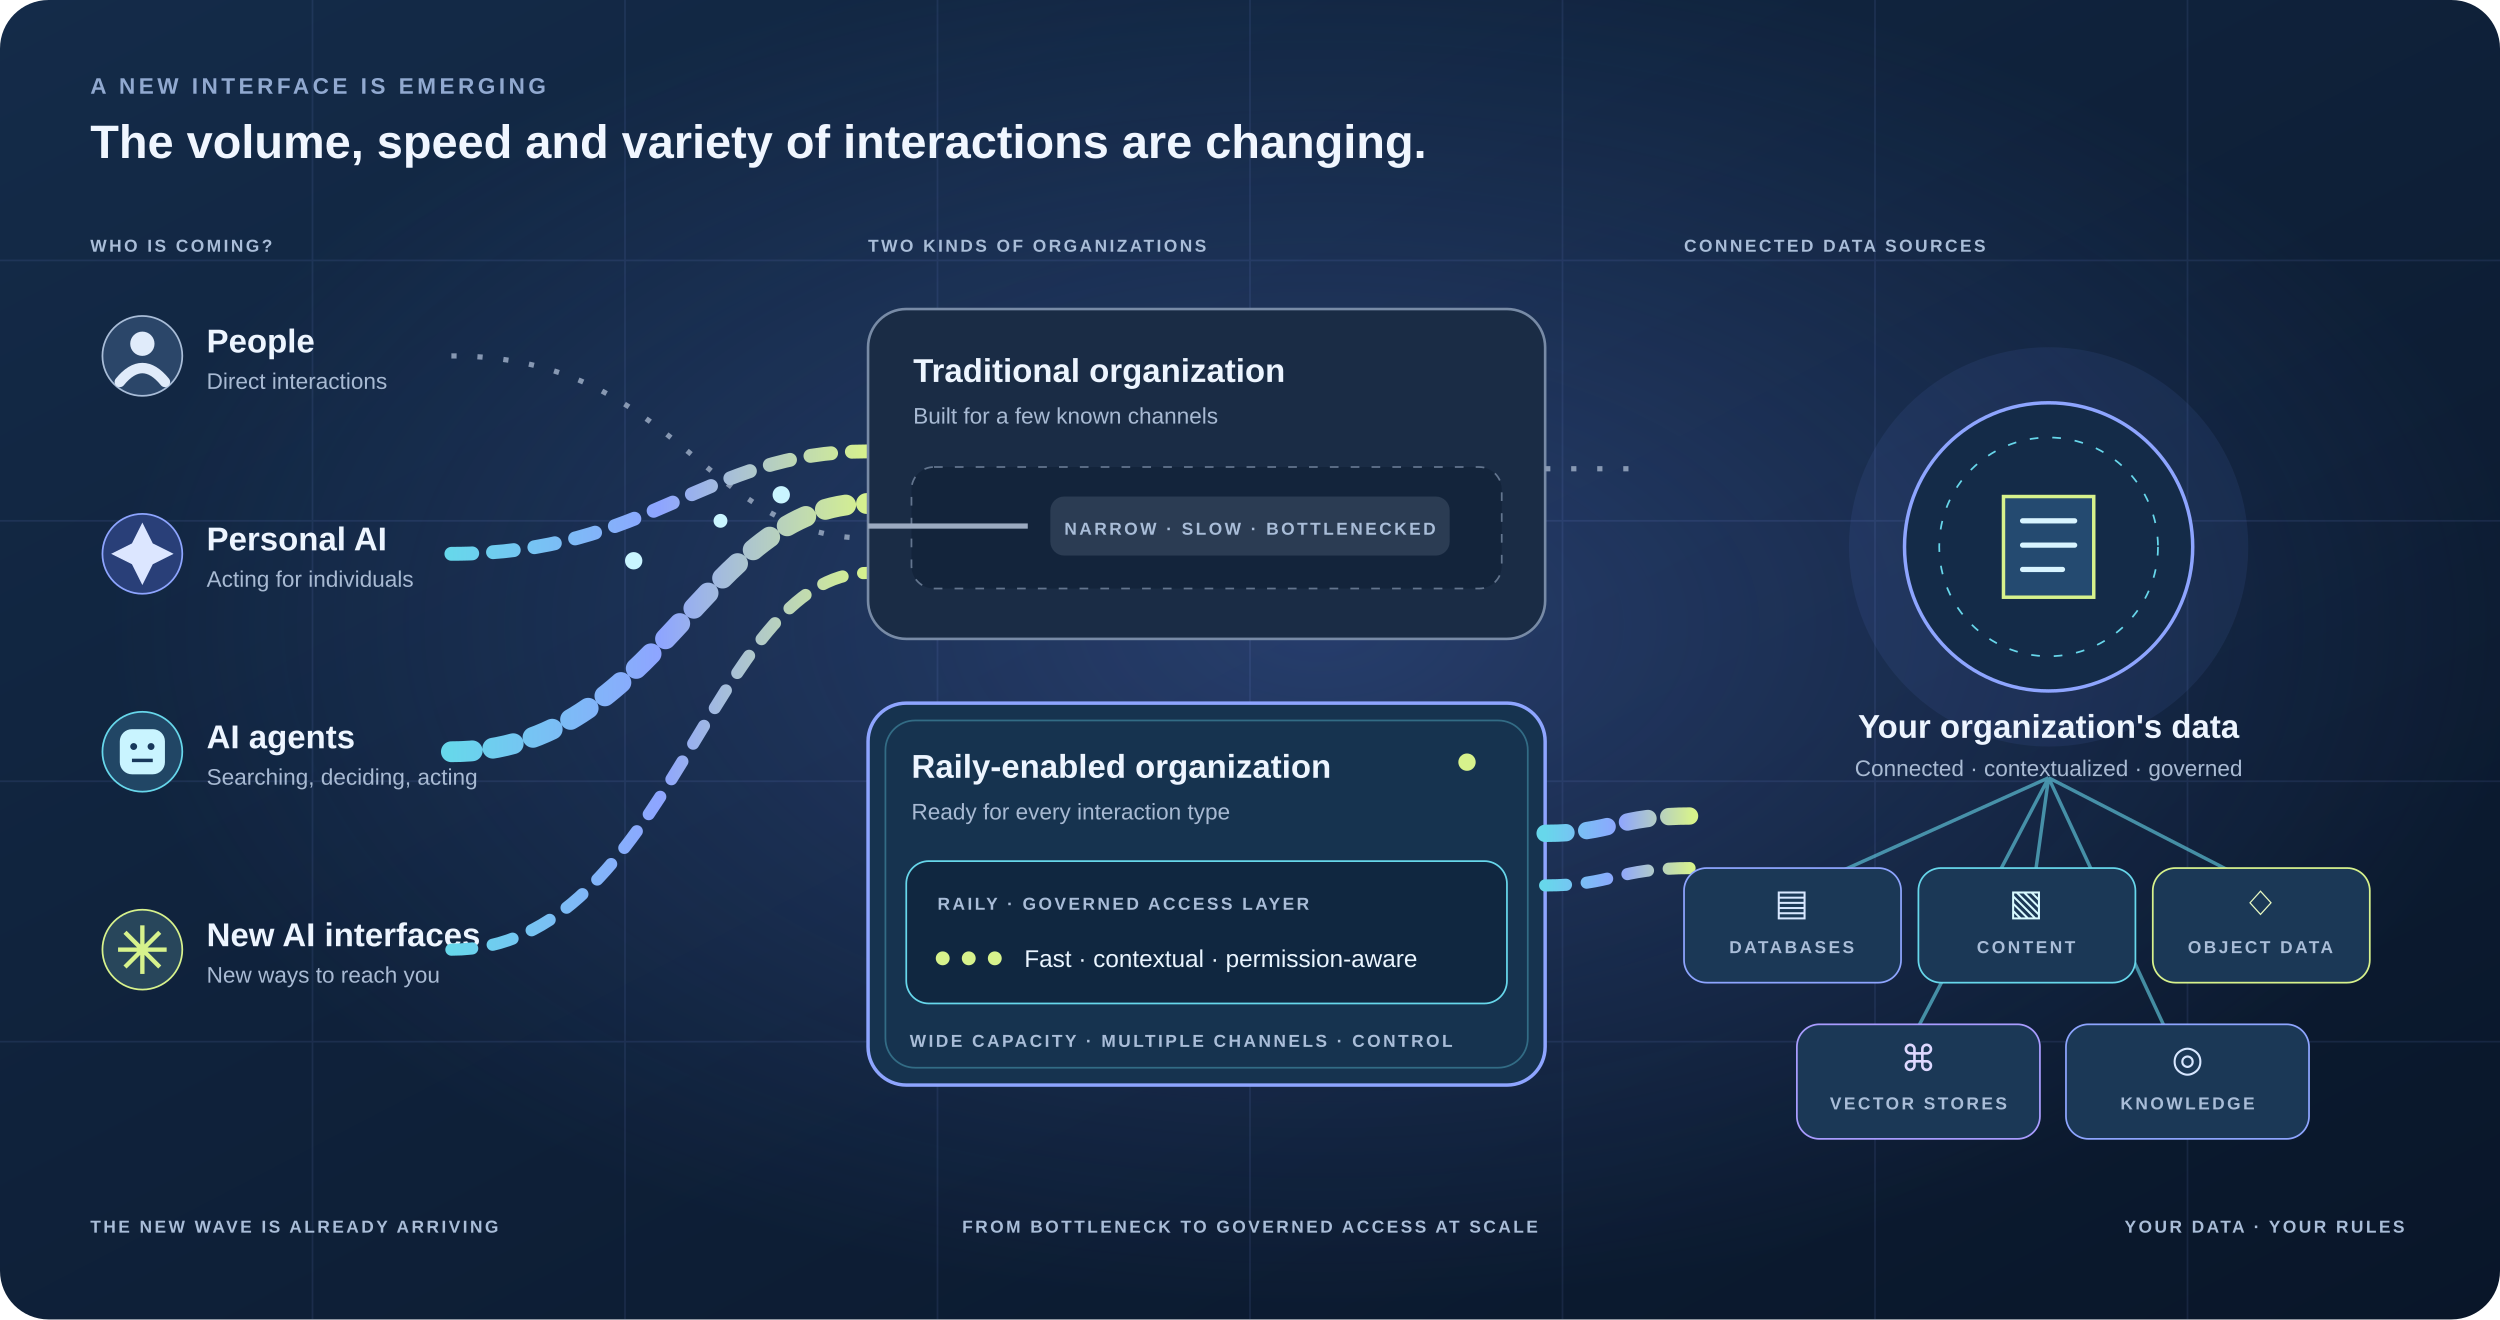
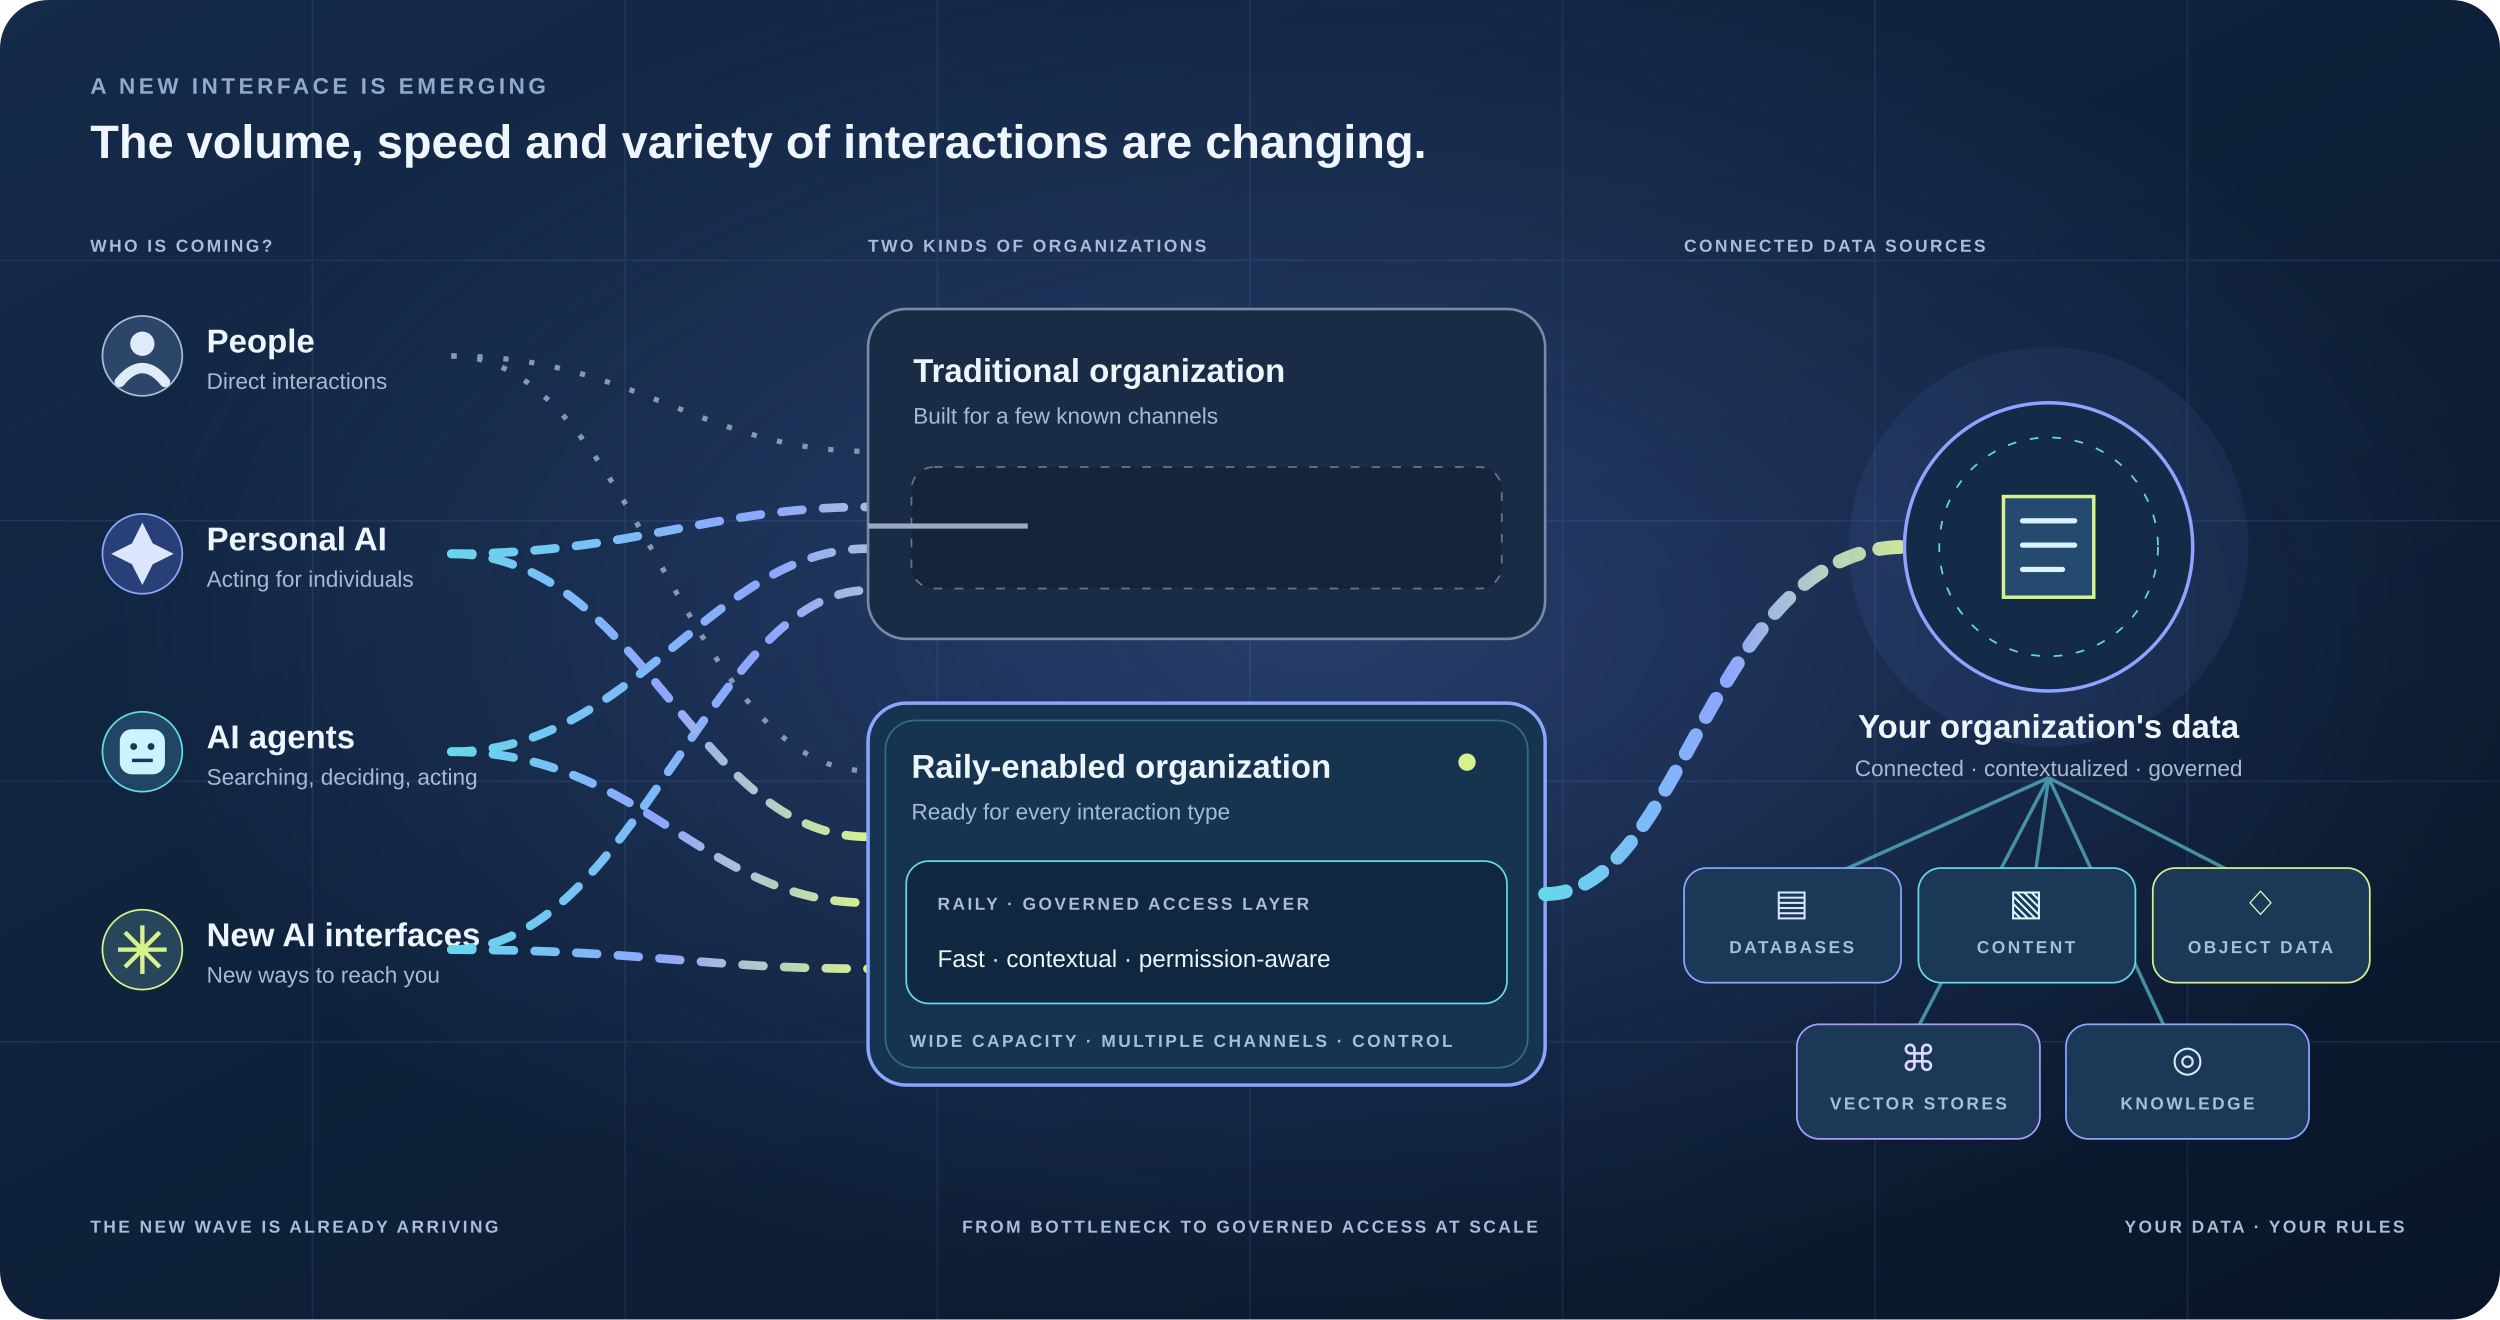
<svg xmlns="http://www.w3.org/2000/svg" viewBox="0 0 1440 760" role="img" aria-labelledby="t d">
  <defs>
    <linearGradient id="bg" x2="1" y2="1">
      <stop stop-color="#142b49" />
      <stop offset="1" stop-color="#091629" />
    </linearGradient>
    <radialGradient id="halo">
      <stop stop-color="#6688ee" stop-opacity=".28" />
      <stop offset="1" stop-color="#6688ee" stop-opacity="0" />
    </radialGradient>
    <linearGradient id="fast">
      <stop stop-color="#67d7eb" />
      <stop offset=".5" stop-color="#8ea5ff" />
      <stop offset="1" stop-color="#d7f28c" />
    </linearGradient>
    <style>
.cap{font:700 13px Arial;letter-spacing:2px;fill:#91a9d0}.head{font:700 19px Arial;fill:#edf5ff}.sub{font:13px Arial;fill:#a8bad3}.tiny{font:700 10px Arial;letter-spacing:1.4px;fill:#a9bdd8}
.fast{fill:none;stroke:url(#fast);stroke-linecap:round;stroke-dasharray:12 12;animation:move 3s linear infinite}.slow{fill:none;stroke:#8798b2;stroke-width:3;stroke-dasharray:3 12;animation:move 12s linear infinite}
@keyframes move{to{stroke-dashoffset:-192}}@media(prefers-reduced-motion:reduce){.fast,.slow{animation:none}}
</style>
  </defs>
  <rect width="1440" height="760" rx="28" fill="url(#bg)" />
  <ellipse cx="760" cy="360" rx="700" ry="390" fill="url(#halo)" />
  <g opacity=".1" stroke="#8ea5ff">
    <path d="M0 150H1440M0 300H1440M0 450H1440M0 600H1440" />
    <path d="M180 0V760M360 0V760M540 0V760M720 0V760M900 0V760M1080 0V760M1260 0V760" />
  </g>
  <text x="52" y="54" class="cap">A NEW INTERFACE IS EMERGING</text>
  <text x="52" y="91" font-family="Arial" font-size="27" font-weight="700" fill="#f0f6ff">The volume, speed and variety of interactions are changing.</text>
  <text x="52" y="145" class="tiny">WHO IS COMING?</text>
  <g font-family="Arial">
    <g transform="translate(55 178)">
      <circle cx="27" cy="27" r="23" fill="#2b4669" stroke="#a9bdd8" />
      <circle cx="27" cy="20" r="7" fill="#e0ebfa" />
      <path d="M14 42Q27 26 40 42" fill="none" stroke="#e0ebfa" stroke-width="6" stroke-linecap="round" />
      <text x="64" y="25" class="head">People</text>
      <text x="64" y="46" class="sub">Direct interactions</text>
    </g>
    <g transform="translate(55 292)">
      <circle cx="27" cy="27" r="23" fill="#293f78" stroke="#8ea5ff" />
      <path d="M27 9L33 21L45 27L33 33L27 45L21 33L9 27L21 21Z" fill="#dce6ff" />
      <text x="64" y="25" class="head">Personal AI</text>
      <text x="64" y="46" class="sub">Acting for individuals</text>
    </g>
    <g transform="translate(55 406)">
      <circle cx="27" cy="27" r="23" fill="#214665" stroke="#67d7eb" />
      <rect x="14" y="14" width="26" height="26" rx="7" fill="#c9f4ff" />
      <circle cx="22" cy="24" r="2" fill="#18385b" />
      <circle cx="32" cy="24" r="2" fill="#18385b" />
      <path d="M21 32H33" stroke="#18385b" stroke-width="2" />
      <text x="64" y="25" class="head">AI agents</text>
      <text x="64" y="46" class="sub">Searching, deciding, acting</text>
    </g>
    <g transform="translate(55 520)">
      <circle cx="27" cy="27" r="23" fill="#28465b" stroke="#d7f28c" />
      <path d="M13 27H41M27 13V41M17 17L37 37M37 17L17 37" stroke="#d7f28c" stroke-width="2.5" />
      <text x="64" y="25" class="head">New AI interfaces</text>
      <text x="64" y="46" class="sub">New ways to reach you</text>
    </g>
  </g>
-   <path class="slow" d="M260 205C390 205 405 310 500 310" />
-   <path class="fast" stroke-width="8" d="M260 319C375 319 405 260 500 260" />
-   <path class="fast" stroke-width="12" d="M260 433C380 433 405 290 500 290" style="animation-delay:-1s" />
-   <path class="fast" stroke-width="7" d="M260 547C385 547 410 330 500 330" style="animation-delay:-2s" />
-   <g fill="#c9f5ff">
-     <circle cx="365" cy="323" r="5">
-       <animate attributeName="opacity" values=".3;1;.3" dur="1.8s" repeatCount="indefinite" />
-     </circle>
-     <circle cx="415" cy="300" r="4">
-       <animate attributeName="opacity" values="1;.3;1" dur="1.4s" repeatCount="indefinite" />
-     </circle>
-     <circle cx="450" cy="285" r="5">
-       <animate attributeName="opacity" values=".3;1;.3" dur="2s" repeatCount="indefinite" />
-     </circle>
+   <path class="slow" d="M260 205 C365 205 405 260 500 260 H890" />
+   <path class="fast" stroke-width="5" d="M260 319 C365 319 410 292 500 292 H625" />
+   <path class="fast" stroke-width="5" d="M260 433 C365 433 410 316 500 316 H625" style="animation-delay:-1s" />
+   <path class="fast" stroke-width="5" d="M260 547 C365 547 410 340 500 340 H625" style="animation-delay:-2s" />
+   <g stroke="#ff8c9b" stroke-width="5" stroke-linecap="round">
+     <path d="M618 284L636 302M636 284L618 302" />
+     <path d="M618 308L636 326M636 308L618 326" />
+     <path d="M618 332L636 350M636 332L618 350" />
  </g>
+   <path class="slow" stroke-width="3" d="M260 205 C365 205 395 444 500 444" />
+   <path class="fast" stroke-width="5" d="M260 319 C370 319 400 482 500 482" />
+   <path class="fast" stroke-width="5" d="M260 433 C370 433 405 520 500 520" style="animation-delay:-1s" />
+   <path class="fast" stroke-width="5" d="M260 547 C370 547 405 558 500 558" style="animation-delay:-2s" />
  <text x="500" y="145" class="tiny">TWO KINDS OF ORGANIZATIONS</text>
  <g transform="translate(500 178)">
    <rect width="390" height="190" rx="22" fill="#1a2c45" stroke="#788ba6" stroke-width="1.5" />
    <text x="26" y="42" class="head">Traditional organization</text>
    <text x="26" y="66" class="sub">Built for a few known channels</text>
    <rect x="25" y="91" width="340" height="70" rx="13" fill="#13243b" stroke="#63758e" stroke-dasharray="5 7" />
    <path d="M0 125H92" stroke="#9baac0" stroke-width="3" />
-     <rect x="105" y="108" width="230" height="34" rx="8" fill="#2b3c53" />
-     <text x="220" y="130" text-anchor="middle" class="tiny">NARROW · SLOW · BOTTLENECKED</text>
  </g>
  <g transform="translate(500 405)">
    <rect width="390" height="220" rx="22" fill="#16334f" stroke="#8ea5ff" stroke-width="2" />
    <rect x="10" y="10" width="370" height="200" rx="17" fill="none" stroke="#67d7eb" stroke-opacity=".35" />
    <circle cx="345" cy="34" r="5" fill="#d7f28c" />
    <text x="25" y="43" class="head">Raily-enabled organization</text>
    <text x="25" y="67" class="sub">Ready for every interaction type</text>
    <rect x="22" y="91" width="346" height="82" rx="13" fill="#102740" stroke="#67d7eb" />
    <text x="40" y="119" class="tiny" fill="#a4eafa">RAILY · GOVERNED ACCESS LAYER</text>
-     <g fill="#d7f28c">
-       <circle cx="43" cy="147" r="4" />
-       <circle cx="58" cy="147" r="4" />
-       <circle cx="73" cy="147" r="4" />
-     </g>
-     <text x="90" y="152" font-family="Arial" font-size="14" fill="#eaf5ff">Fast · contextual · permission-aware</text>
+     <text x="40" y="152" font-family="Arial" font-size="14" fill="#eaf5ff">Fast · contextual · permission-aware</text>
    <text x="24" y="198" class="tiny" fill="#d7f28c">WIDE CAPACITY · MULTIPLE CHANNELS · CONTROL</text>
  </g>
-   <path class="slow" d="M890 270H950" />
-   <path class="fast" stroke-width="10" d="M890 480C930 480 930 470 975 470" />
-   <path class="fast" stroke-width="7" d="M890 510C930 510 930 500 975 500" style="animation-delay:-1s" />
+   <path class="fast" stroke-width="8" d="M890 515 C970 515 985 315 1097 315" />
  <text x="970" y="145" class="tiny">CONNECTED DATA SOURCES</text>
  <g transform="translate(1030 190)">
    <circle cx="150" cy="125" r="115" fill="#6889e8" opacity=".09" />
    <circle cx="150" cy="125" r="83" fill="#142b48" stroke="#8ea5ff" stroke-width="2" />
    <circle cx="150" cy="125" r="63" fill="none" stroke="#67d7eb" stroke-dasharray="5 8" />
    <path d="M124 96H176V154H124Z" fill="#244a70" stroke="#d7f28c" stroke-width="2" />
    <path d="M135 110H165M135 124H165M135 138H158" stroke="#d8f4ff" stroke-width="3" stroke-linecap="round" />
    <text x="150" y="235" text-anchor="middle" class="head">Your organization's data</text>
    <text x="150" y="257" text-anchor="middle" class="sub">Connected · contextualized · governed</text>
  </g>
  <g stroke="#67d7eb" stroke-opacity=".6" fill="none" stroke-width="2">
    <path d="M1180 448L1020 520M1180 448L1170 520M1180 448L1320 520M1180 448L1090 620M1180 448L1260 620" />
  </g>
  <g font-family="Arial">
    <g transform="translate(970 500)">
      <rect width="125" height="66" rx="13" fill="#1b3856" stroke="#8ea5ff" />
      <text x="62" y="27" text-anchor="middle" font-size="21" fill="#d8e7ff">▤</text>
      <text x="62" y="49" text-anchor="middle" class="tiny">DATABASES</text>
    </g>
    <g transform="translate(1105 500)">
      <rect width="125" height="66" rx="13" fill="#1b3856" stroke="#67d7eb" />
      <text x="62" y="27" text-anchor="middle" font-size="21" fill="#d8faff">▧</text>
      <text x="62" y="49" text-anchor="middle" class="tiny">CONTENT</text>
    </g>
    <g transform="translate(1240 500)">
      <rect width="125" height="66" rx="13" fill="#1b3856" stroke="#d7f28c" />
      <text x="62" y="27" text-anchor="middle" font-size="21" fill="#e7f8c2">◇</text>
      <text x="62" y="49" text-anchor="middle" class="tiny">OBJECT DATA</text>
    </g>
    <g transform="translate(1035 590)">
      <rect width="140" height="66" rx="13" fill="#1b3856" stroke="#a99cff" />
      <text x="70" y="27" text-anchor="middle" font-size="21" fill="#ded8ff">⌘</text>
      <text x="70" y="49" text-anchor="middle" class="tiny">VECTOR STORES</text>
    </g>
    <g transform="translate(1190 590)">
      <rect width="140" height="66" rx="13" fill="#1b3856" stroke="#8ea5ff" />
      <text x="70" y="27" text-anchor="middle" font-size="21" fill="#d8e7ff">◎</text>
      <text x="70" y="49" text-anchor="middle" class="tiny">KNOWLEDGE</text>
    </g>
  </g>
  <text x="52" y="710" class="tiny">THE NEW WAVE IS ALREADY ARRIVING</text>
  <text x="720" y="710" text-anchor="middle" class="tiny">FROM BOTTLENECK TO GOVERNED ACCESS AT SCALE</text>
  <text x="1385" y="710" text-anchor="end" class="tiny">YOUR DATA · YOUR RULES</text>
</svg>
